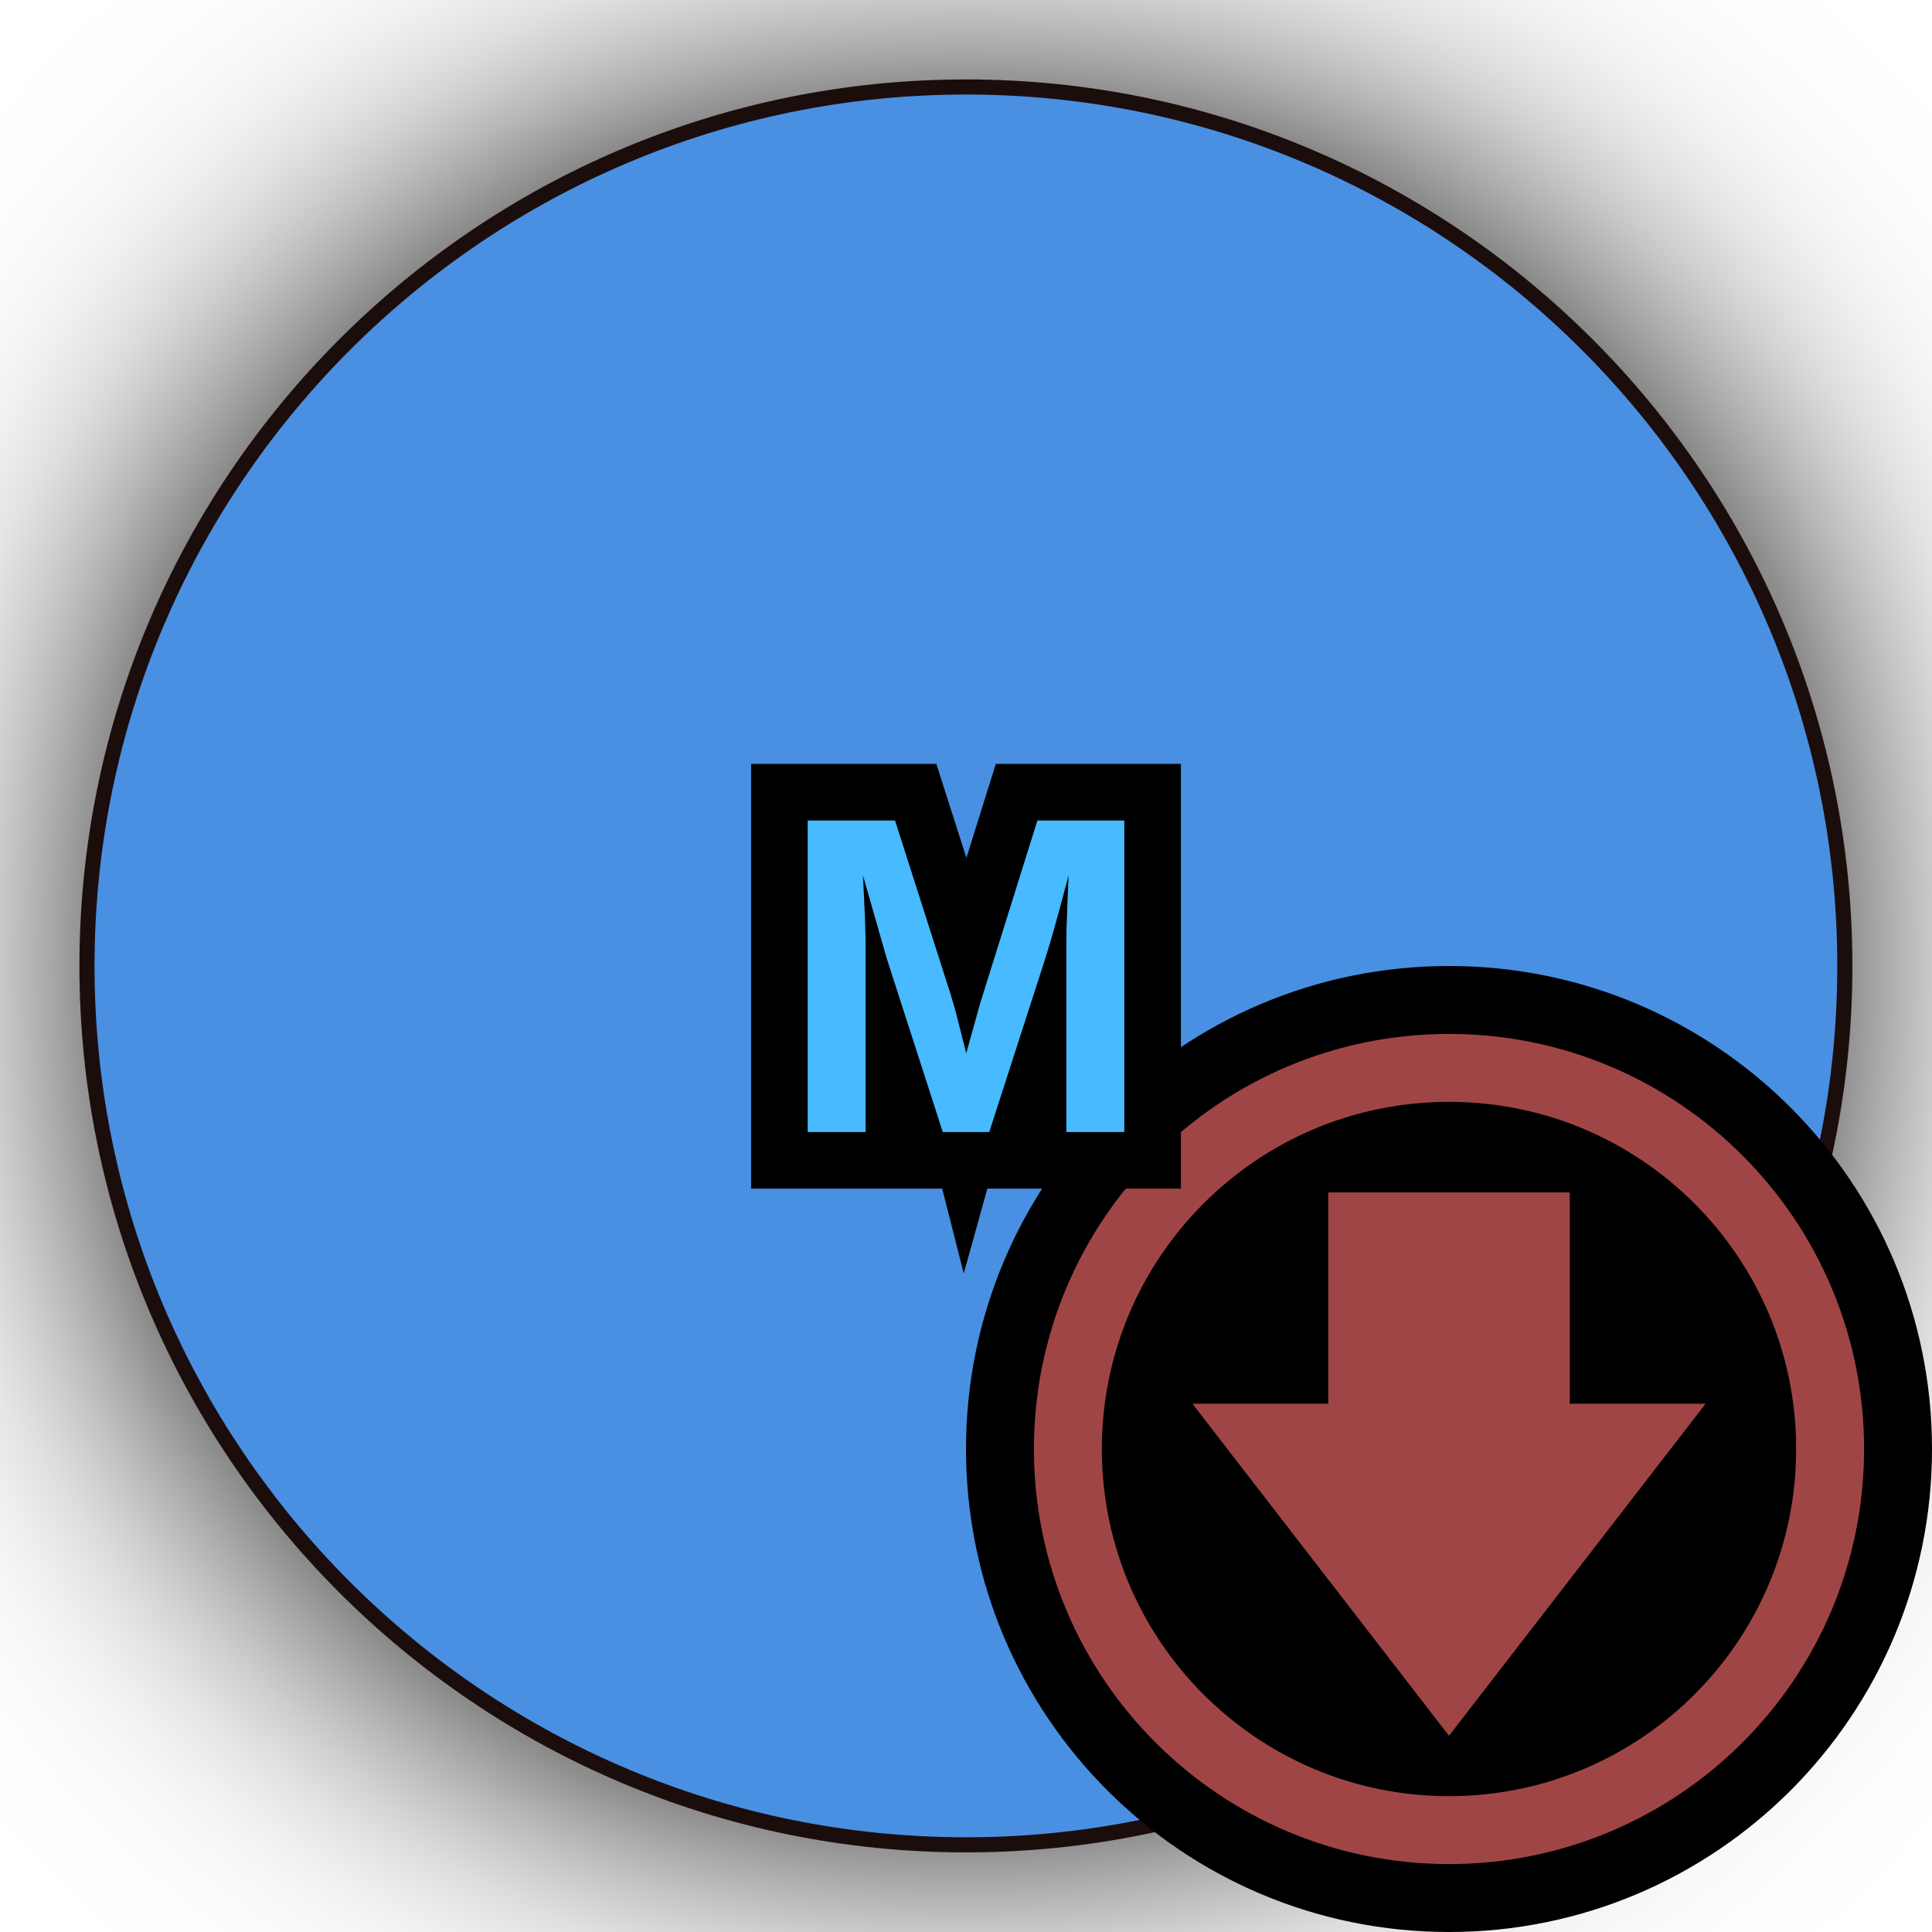
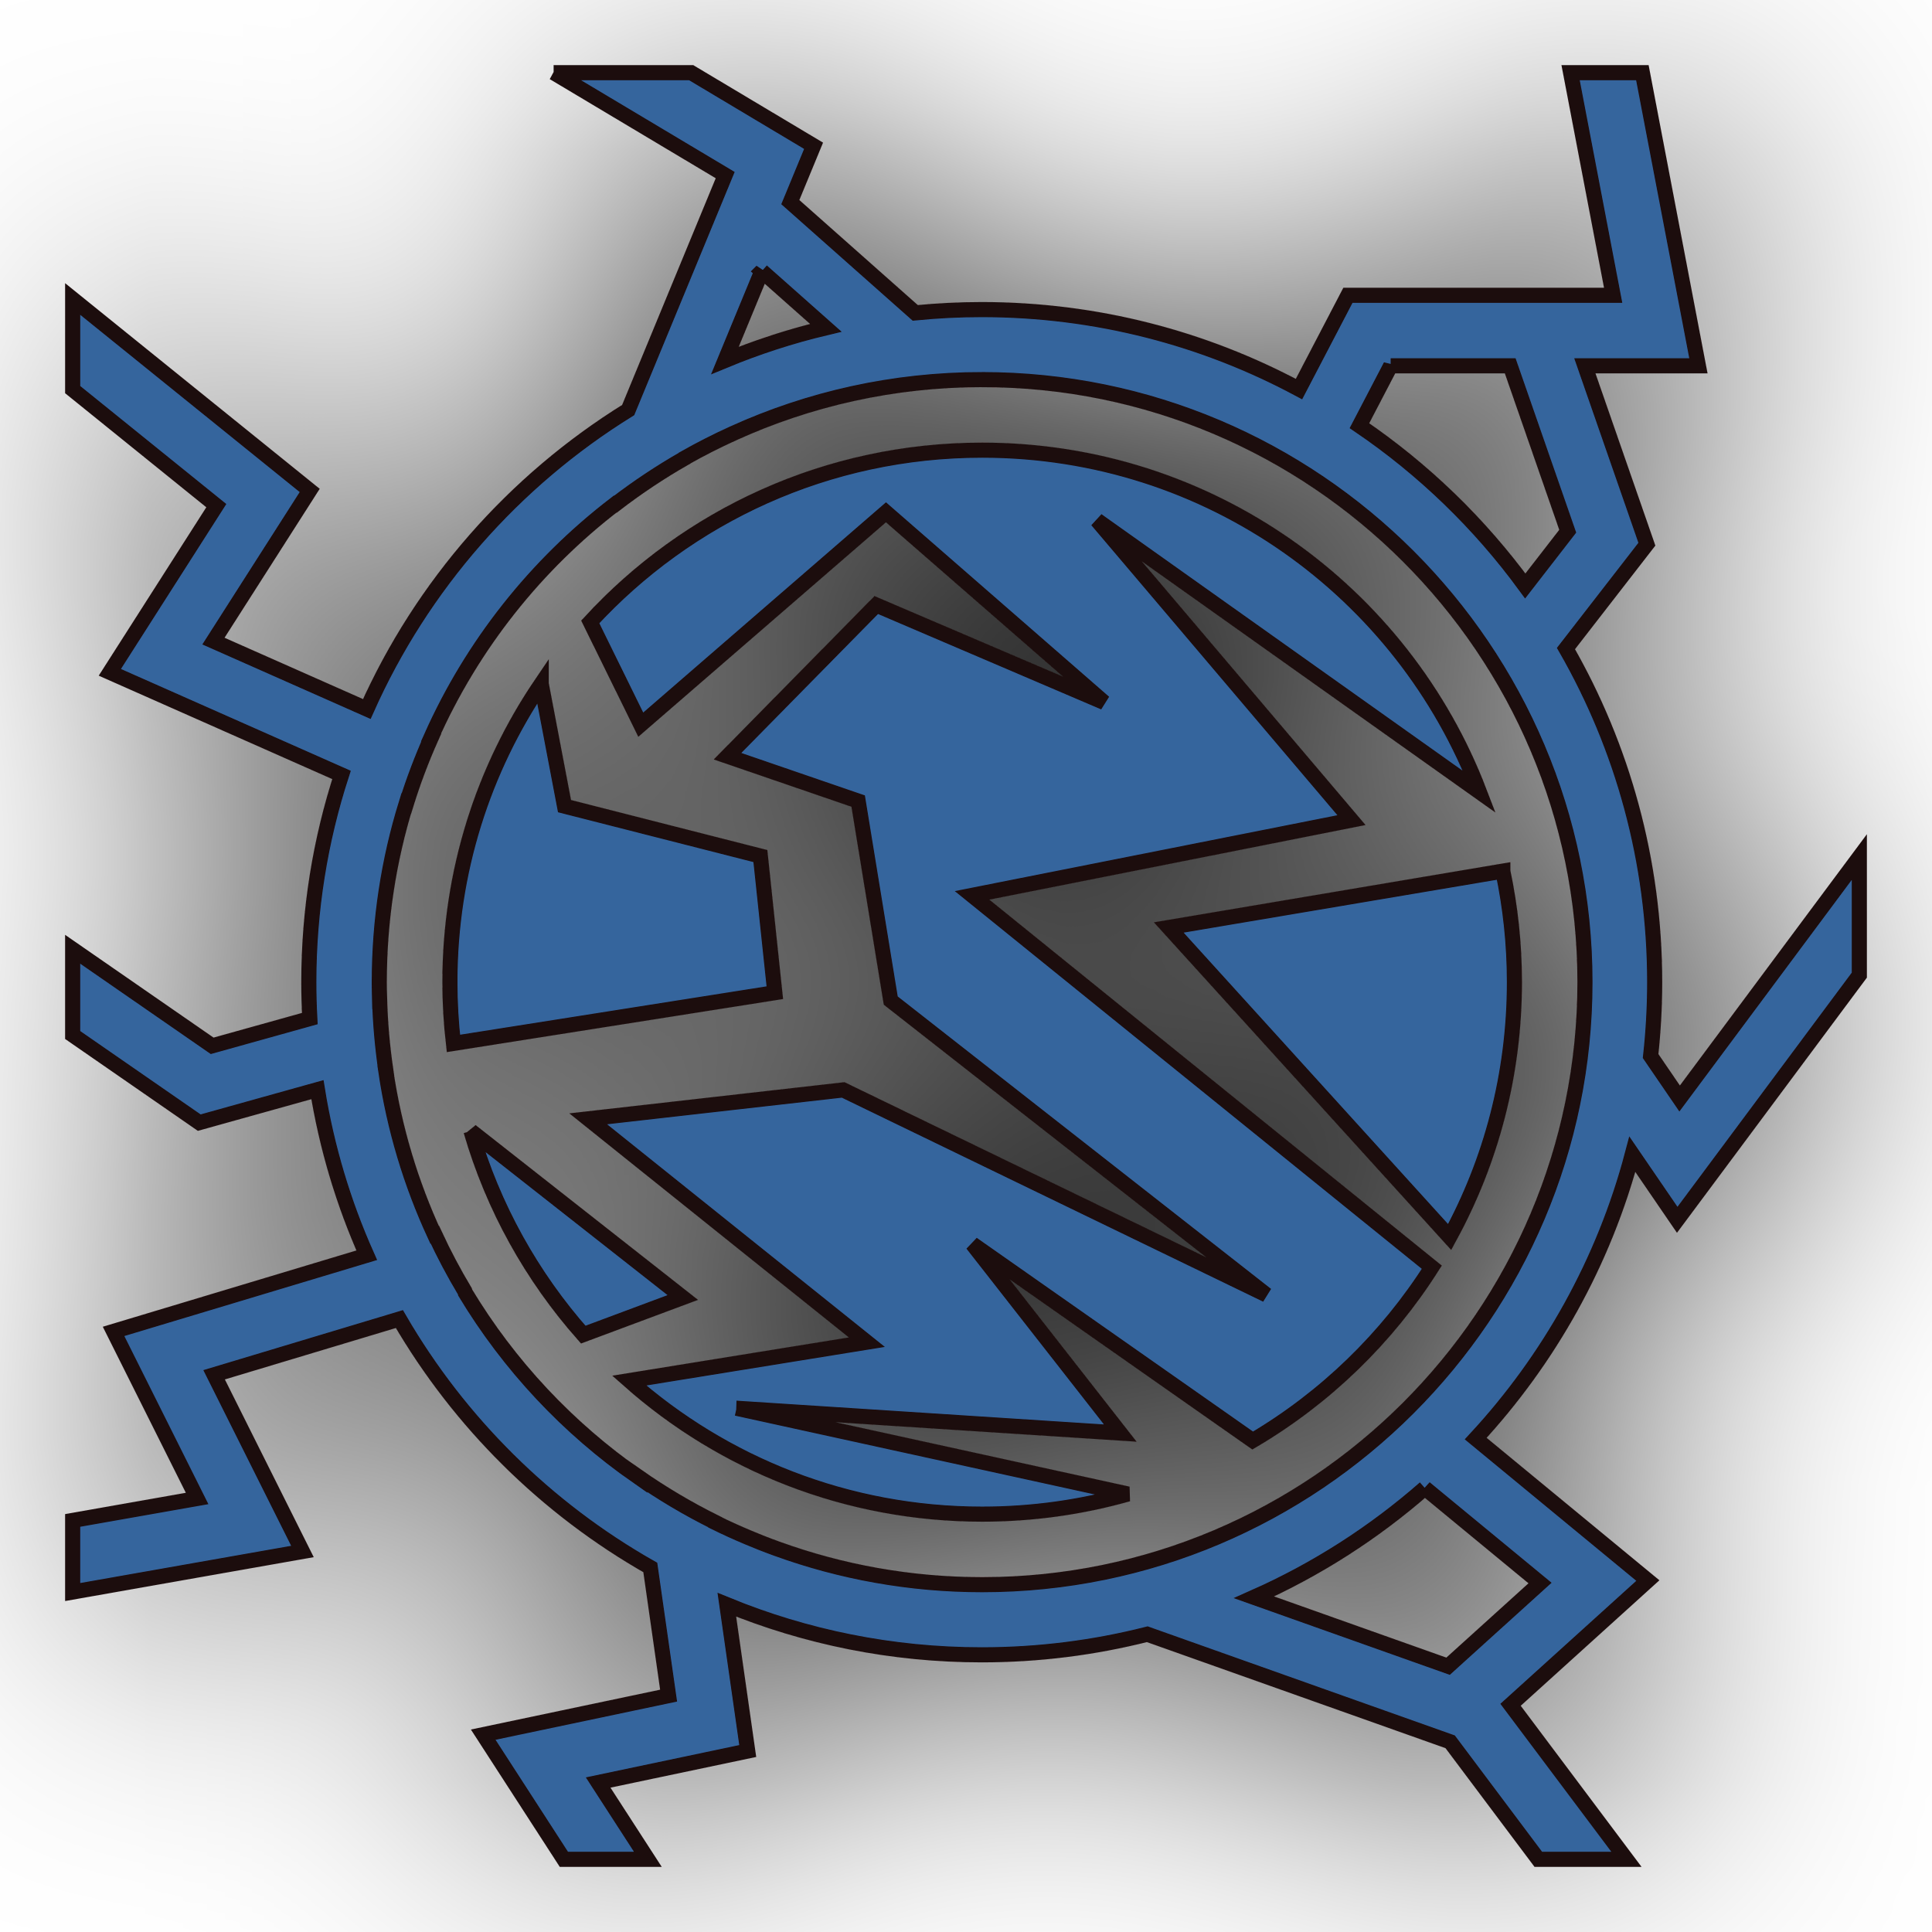
<svg xmlns="http://www.w3.org/2000/svg" viewBox="0 0 512 512" style="height: 512px; width: 512px;">
  <defs>
    <filter id="shadow-1" height="300%" width="300%" x="-100%" y="-100%">
      <feFlood flood-color="rgba(0, 0, 0, 1)" result="flood" />
      <feComposite in="flood" in2="SourceGraphic" operator="atop" result="composite" />
      <feGaussianBlur in="composite" stdDeviation="42" result="blur" />
      <feOffset dx="0" dy="0" result="offset" />
      <feComposite in="SourceGraphic" in2="offset" operator="over" />
    </filter>
  </defs>
+   <path d="M0 0h512v512H0z" fill="url(#pattern)" fill-opacity="1" />
  <g class="" transform="translate(0,0)" style="">
-     <path d="M256 23.05C127.5 23.05 23.05 127.5 23.05 256S127.5 488.9 256 488.9 488.9 384.5 488.9 256 384.5 23.05 256 23.05z" fill="#4a90e2" transform="translate(0, 0) scale(1, 1) rotate(-360, 256, 256) skewX(0) skewY(0)" filter="url(#shadow-1)" stroke="#1e0808" stroke-opacity="1" stroke-width="4" fill-opacity="1" />
-   </g>
-   <g class="" transform="translate(256,256)" style="">
-     <g>
-       <circle cx="128" cy="128" r="128" fill="#000000" fill-opacity="1" />
-       <circle stroke="#a04545" stroke-opacity="1" fill="#000000" fill-opacity="1" stroke-width="18" cx="128" cy="128" r="101" />
-       <path fill="#a04545" fill-opacity="1" d="M96 60h64v56h36l-68 88-68-88h36z" />
-     </g>
-   </g>
-   <g font-family="Arial, Helvetica, sans-serif" font-size="120" font-style="normal" font-weight="bold" text-anchor="middle" text-decoration=" rgba(72, 186, 255, 1)" class="" transform="translate(256,300)" style="">
-     <g>
-       <text stroke="rgba(0, 0, 0, 1)" stroke-width="30">
-         <tspan x="0" y="0">M</tspan>
-       </text>
-       <text fill="rgba(72, 186, 255, 1)">
-         <tspan x="0" y="0">M</tspan>
-       </text>
-     </g>
+     <path d="M146.71 19.252l45.472 27.152-25.71 62.268c-30.323 18.782-54.614 46.39-69.26 79.223l-40.644-18 25.51-39.926-62.824-50.74v24.02L57.324 134l-28.22 44.172 61.402 27.193c-5.617 17.308-8.666 35.766-8.666 54.928 0 3.234.093 6.448.264 9.64l-25.875 7.22-36.976-25.596v22.728l33.55 23.227 31.32-8.74c2.476 15.37 6.92 30.085 13.07 43.88l-67.098 20.18 22.142 44.28-32.984 5.82v18.978l60.902-10.748-23.414-46.828 49.102-14.766c15.915 27.395 38.92 50.176 66.49 65.828l4.852 33.96-49.13 10.345 21.38 33.046h22.26l-13.175-20.36 39.64-8.347-5.54-38.774c20.844 8.55 43.652 13.28 67.552 13.28 15.134 0 29.83-1.9 43.867-5.458l80.265 28.506 23.365 31.152h23.36l-30.716-40.957 36.39-32.927-45.626-37.62c19.485-21.056 33.957-46.807 41.512-75.352l11.892 17.38 48.264-64.85v-31.303L445.12 291.11l-7.692-11.245c.705-6.43 1.078-12.957 1.078-19.572 0-32.163-8.557-62.352-23.51-88.422l21.447-27.653-16.44-47.274H450.1l-14.852-77.69H416.22l11.28 59h-70.287l-12.97 24.858c-25.058-13.436-53.684-21.067-84.07-21.067-5.948 0-11.826.3-17.624.87l-33.105-29.35 6.166-14.934-32.448-19.378h-36.45zm55.186 52.592l16.956 15.033c-9.208 2.19-18.14 5.095-26.735 8.652l9.78-23.686zm166.647 25.1h31.672l15.246 43.833-11.25 14.51c-12.103-16.544-26.977-30.935-43.948-42.475l8.28-15.87zm-108.26 3.66c88.114 0 159.746 71.6 159.746 159.677 0 88.08-71.633 159.675-159.747 159.675-19.067 0-37.36-3.36-54.324-9.506-1.37-.497-2.735-1.007-4.087-1.54l-.12-.045c-1.208-.477-2.408-.967-3.603-1.472-2.926-1.233-5.812-2.542-8.646-3.94l-.006-.047c-7.198-3.57-14.09-7.662-20.625-12.234l.016.103c-18.408-12.827-33.977-29.426-45.583-48.695l-.12-.396c-2.897-4.83-5.544-9.824-7.927-14.965l-.078.022c-6.276-13.58-10.702-28.193-12.952-43.523l.028-.01c-.916-6.205-1.48-12.524-1.656-18.94l-.016.005c-.04-1.49-.066-2.982-.066-4.482 0-16.49 2.494-32.387 7.123-47.34l.043.02c1.863-5.998 4.08-11.84 6.61-17.514l-.066-.028c10.893-24.494 27.77-45.716 48.788-61.83l.074.03c5.807-4.46 11.925-8.54 18.322-12.183l.02-.048c4.14-2.346 8.394-4.512 12.754-6.488.033-.015.067-.03.1-.047 20.126-9.156 42.472-14.262 65.995-14.262zm0 18.697c-41.134 0-78.1 17.522-103.863 45.513l13.39 27.236 64.983-56.282 57.822 50.388-60.396-25.818-39.42 40.066 34.62 11.89 8.637 52.87 99.566 77.99-112.168-54.314-67.578 7.66 73.85 59.19-62.98 10.183c24.878 22.025 57.617 35.39 93.536 35.39 13.404 0 26.367-1.86 38.643-5.337l-103.742-22.73h-.002l101.707 6.583-39.187-50.102 74.276 52.082c19.23-11.346 35.52-27.12 47.47-45.934l-121.837-98.54 100.55-19.942-67.42-79.45 101.325 71.97c-20.26-53-71.554-90.563-131.785-90.563zm-116.855 61.91c-15.28 22.538-24.2 49.745-24.2 79.07 0 5.495.323 10.91.932 16.24l85.18-13.444-3.83-36.215-51.905-13.23-6.177-32.42zm254.832 49.64l-88.53 14.94 74.44 82.034c10.946-20.047 17.166-43.056 17.166-67.543 0-10.096-1.066-19.94-3.076-29.43zm-273.447 68.88c5.875 20.247 16.163 38.6 29.757 53.963l26.385-9.84-56.143-44.124zm252.79 94.625l30.52 25.165-24.367 22.046-51.432-18.265c16.572-7.35 31.82-17.15 45.28-28.945z" fill="#34659d" fill-opacity="1" stroke="#1e0808" stroke-opacity="1" stroke-width="4" transform="translate(0, 0) scale(1, 1) rotate(-360, 256, 256) skewX(0) skewY(0)" filter="url(#shadow-1)" />
  </g>
</svg>
